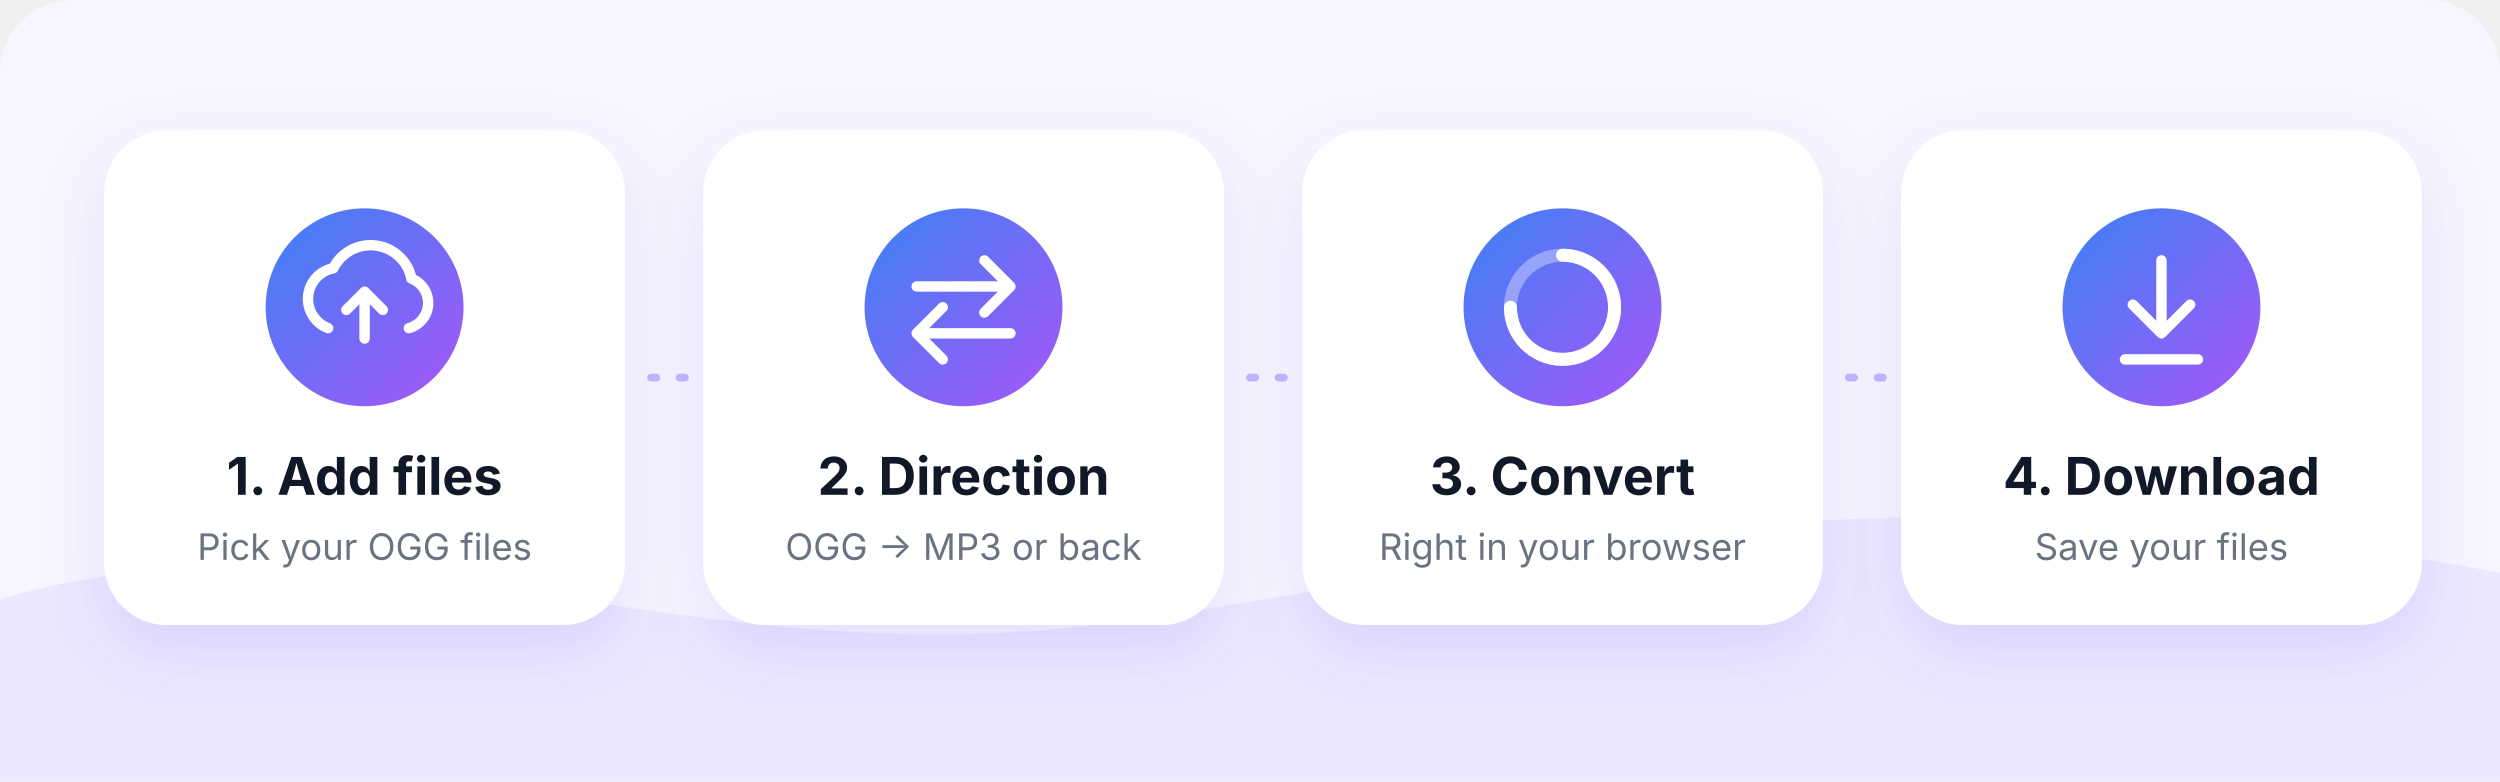
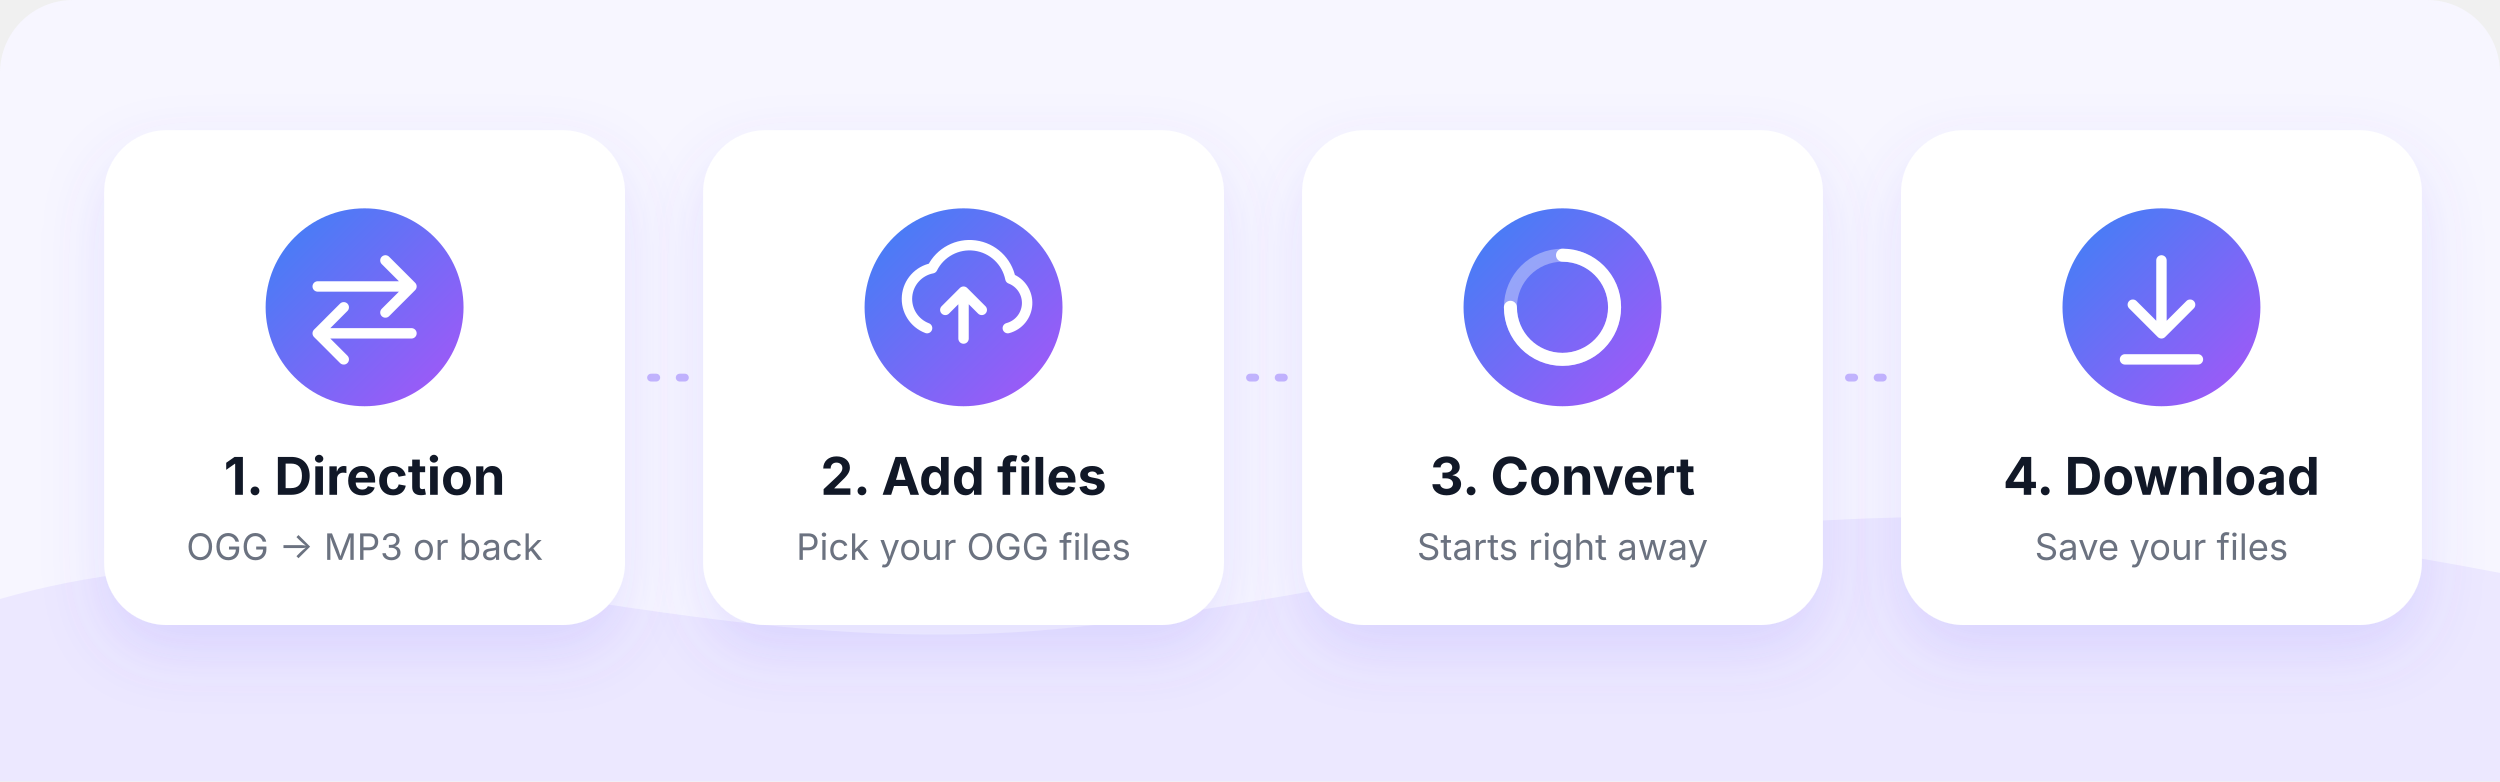
<svg xmlns="http://www.w3.org/2000/svg" viewBox="0 0 960 300" role="img" aria-labelledby="t d">
  <defs>
    <linearGradient id="g" x1="0" y1="0" x2="1" y2="1">
      <stop offset="0" stop-color="#3b82f6" />
      <stop offset="1" stop-color="#a855f7" />
    </linearGradient>
    <linearGradient id="gh" x1="0" y1="0" x2="1" y2="0">
      <stop offset="0" stop-color="#3b82f6" />
      <stop offset="1" stop-color="#a855f7" />
    </linearGradient>
    <filter id="s" x="-20%" y="-20%" width="140%" height="160%">
      <feDropShadow dx="0" dy="10" stdDeviation="12" flood-color="#6d5dfc" flood-opacity=".15" />
    </filter>
  </defs>
  <rect width="960" height="300" rx="28" fill="#f7f6ff" />
  <path d="M0 230c140-40 260 30 420 10s280-70 540-20v80H0z" fill="#ece8ff" />
  <g stroke="#c4b5fd" stroke-width="3" stroke-dasharray="2 9" stroke-linecap="round">
    <path d="M250 145h30M480 145h30M710 145h30" />
  </g>
  <g font-family="Inter, Arial, sans-serif">
    <g filter="url(#s)">
      <rect x="40" y="50" width="200" height="190" rx="24" fill="#fff" />
    </g>
    <circle cx="140" cy="118" r="38" fill="url(#g)" />
-     <path d="M126 126a12 12 0 0 1 2-23 16 16 0 0 1 30 4 10 10 0 0 1-1 19M140 130v-18m-7 7 7-7 7 7" stroke="#fff" stroke-width="4" fill="none" stroke-linecap="round" stroke-linejoin="round" />
-     <text x="140" y="190" text-anchor="middle" font-size="20" font-weight="700" fill="#111827">1. Add files</text>
-     <text x="140" y="215" text-anchor="middle" font-size="14" fill="#6b7280">Pick your OGG files</text>
+     <path d="M122 110h36m-10-10 10 10-10 10M158 128h-36m10-10-10 10 10 10" stroke="#fff" stroke-width="4" fill="none" stroke-linecap="round" stroke-linejoin="round" />
+     <text x="140" y="190" text-anchor="middle" font-size="20" font-weight="700" fill="#111827">1. Direction</text>
+     <text x="140" y="215" text-anchor="middle" font-size="14" fill="#6b7280">OGG → MP3 or back</text>
    <g filter="url(#s)">
      <rect x="270" y="50" width="200" height="190" rx="24" fill="#fff" />
    </g>
    <circle cx="370" cy="118" r="38" fill="url(#g)" />
-     <path d="M352 110h36m-10-10 10 10-10 10M388 128h-36m10-10-10 10 10 10" stroke="#fff" stroke-width="4" fill="none" stroke-linecap="round" stroke-linejoin="round" />
-     <text x="370" y="190" text-anchor="middle" font-size="20" font-weight="700" fill="#111827">2. Direction</text>
-     <text x="370" y="215" text-anchor="middle" font-size="14" fill="#6b7280">OGG → MP3 or back</text>
+     <path d="M356 126a12 12 0 0 1 2-23 16 16 0 0 1 30 4 10 10 0 0 1-1 19M370 130v-18m-7 7 7-7 7 7" stroke="#fff" stroke-width="4" fill="none" stroke-linecap="round" stroke-linejoin="round" />
+     <text x="370" y="190" text-anchor="middle" font-size="20" font-weight="700" fill="#111827">2. Add files</text>
+     <text x="370" y="215" text-anchor="middle" font-size="14" fill="#6b7280">Pick your OGG files</text>
    <g filter="url(#s)">
      <rect x="500" y="50" width="200" height="190" rx="24" fill="#fff" />
    </g>
    <circle cx="600" cy="118" r="38" fill="url(#g)" />
    <circle cx="600" cy="118" r="20" fill="none" stroke="#fff" stroke-opacity=".35" stroke-width="5" />
    <path d="M600 98a20 20 0 1 1-20 20" fill="none" stroke="#fff" stroke-width="5" stroke-linecap="round" />
    <text x="600" y="190" text-anchor="middle" font-size="20" font-weight="700" fill="#111827">3. Convert</text>
-     <text x="600" y="215" text-anchor="middle" font-size="14" fill="#6b7280">Right in your browser</text>
+     <text x="600" y="215" text-anchor="middle" font-size="14" fill="#6b7280">Starts right away</text>
    <g filter="url(#s)">
      <rect x="730" y="50" width="200" height="190" rx="24" fill="#fff" />
    </g>
    <circle cx="830" cy="118" r="38" fill="url(#g)" />
    <path d="M830 100v28m-11-11 11 11 11-11M816 138h28" stroke="#fff" stroke-width="4" fill="none" stroke-linecap="round" stroke-linejoin="round" />
    <text x="830" y="190" text-anchor="middle" font-size="20" font-weight="700" fill="#111827">4. Download</text>
    <text x="830" y="215" text-anchor="middle" font-size="14" fill="#6b7280">Save your files</text>
  </g>
</svg>
